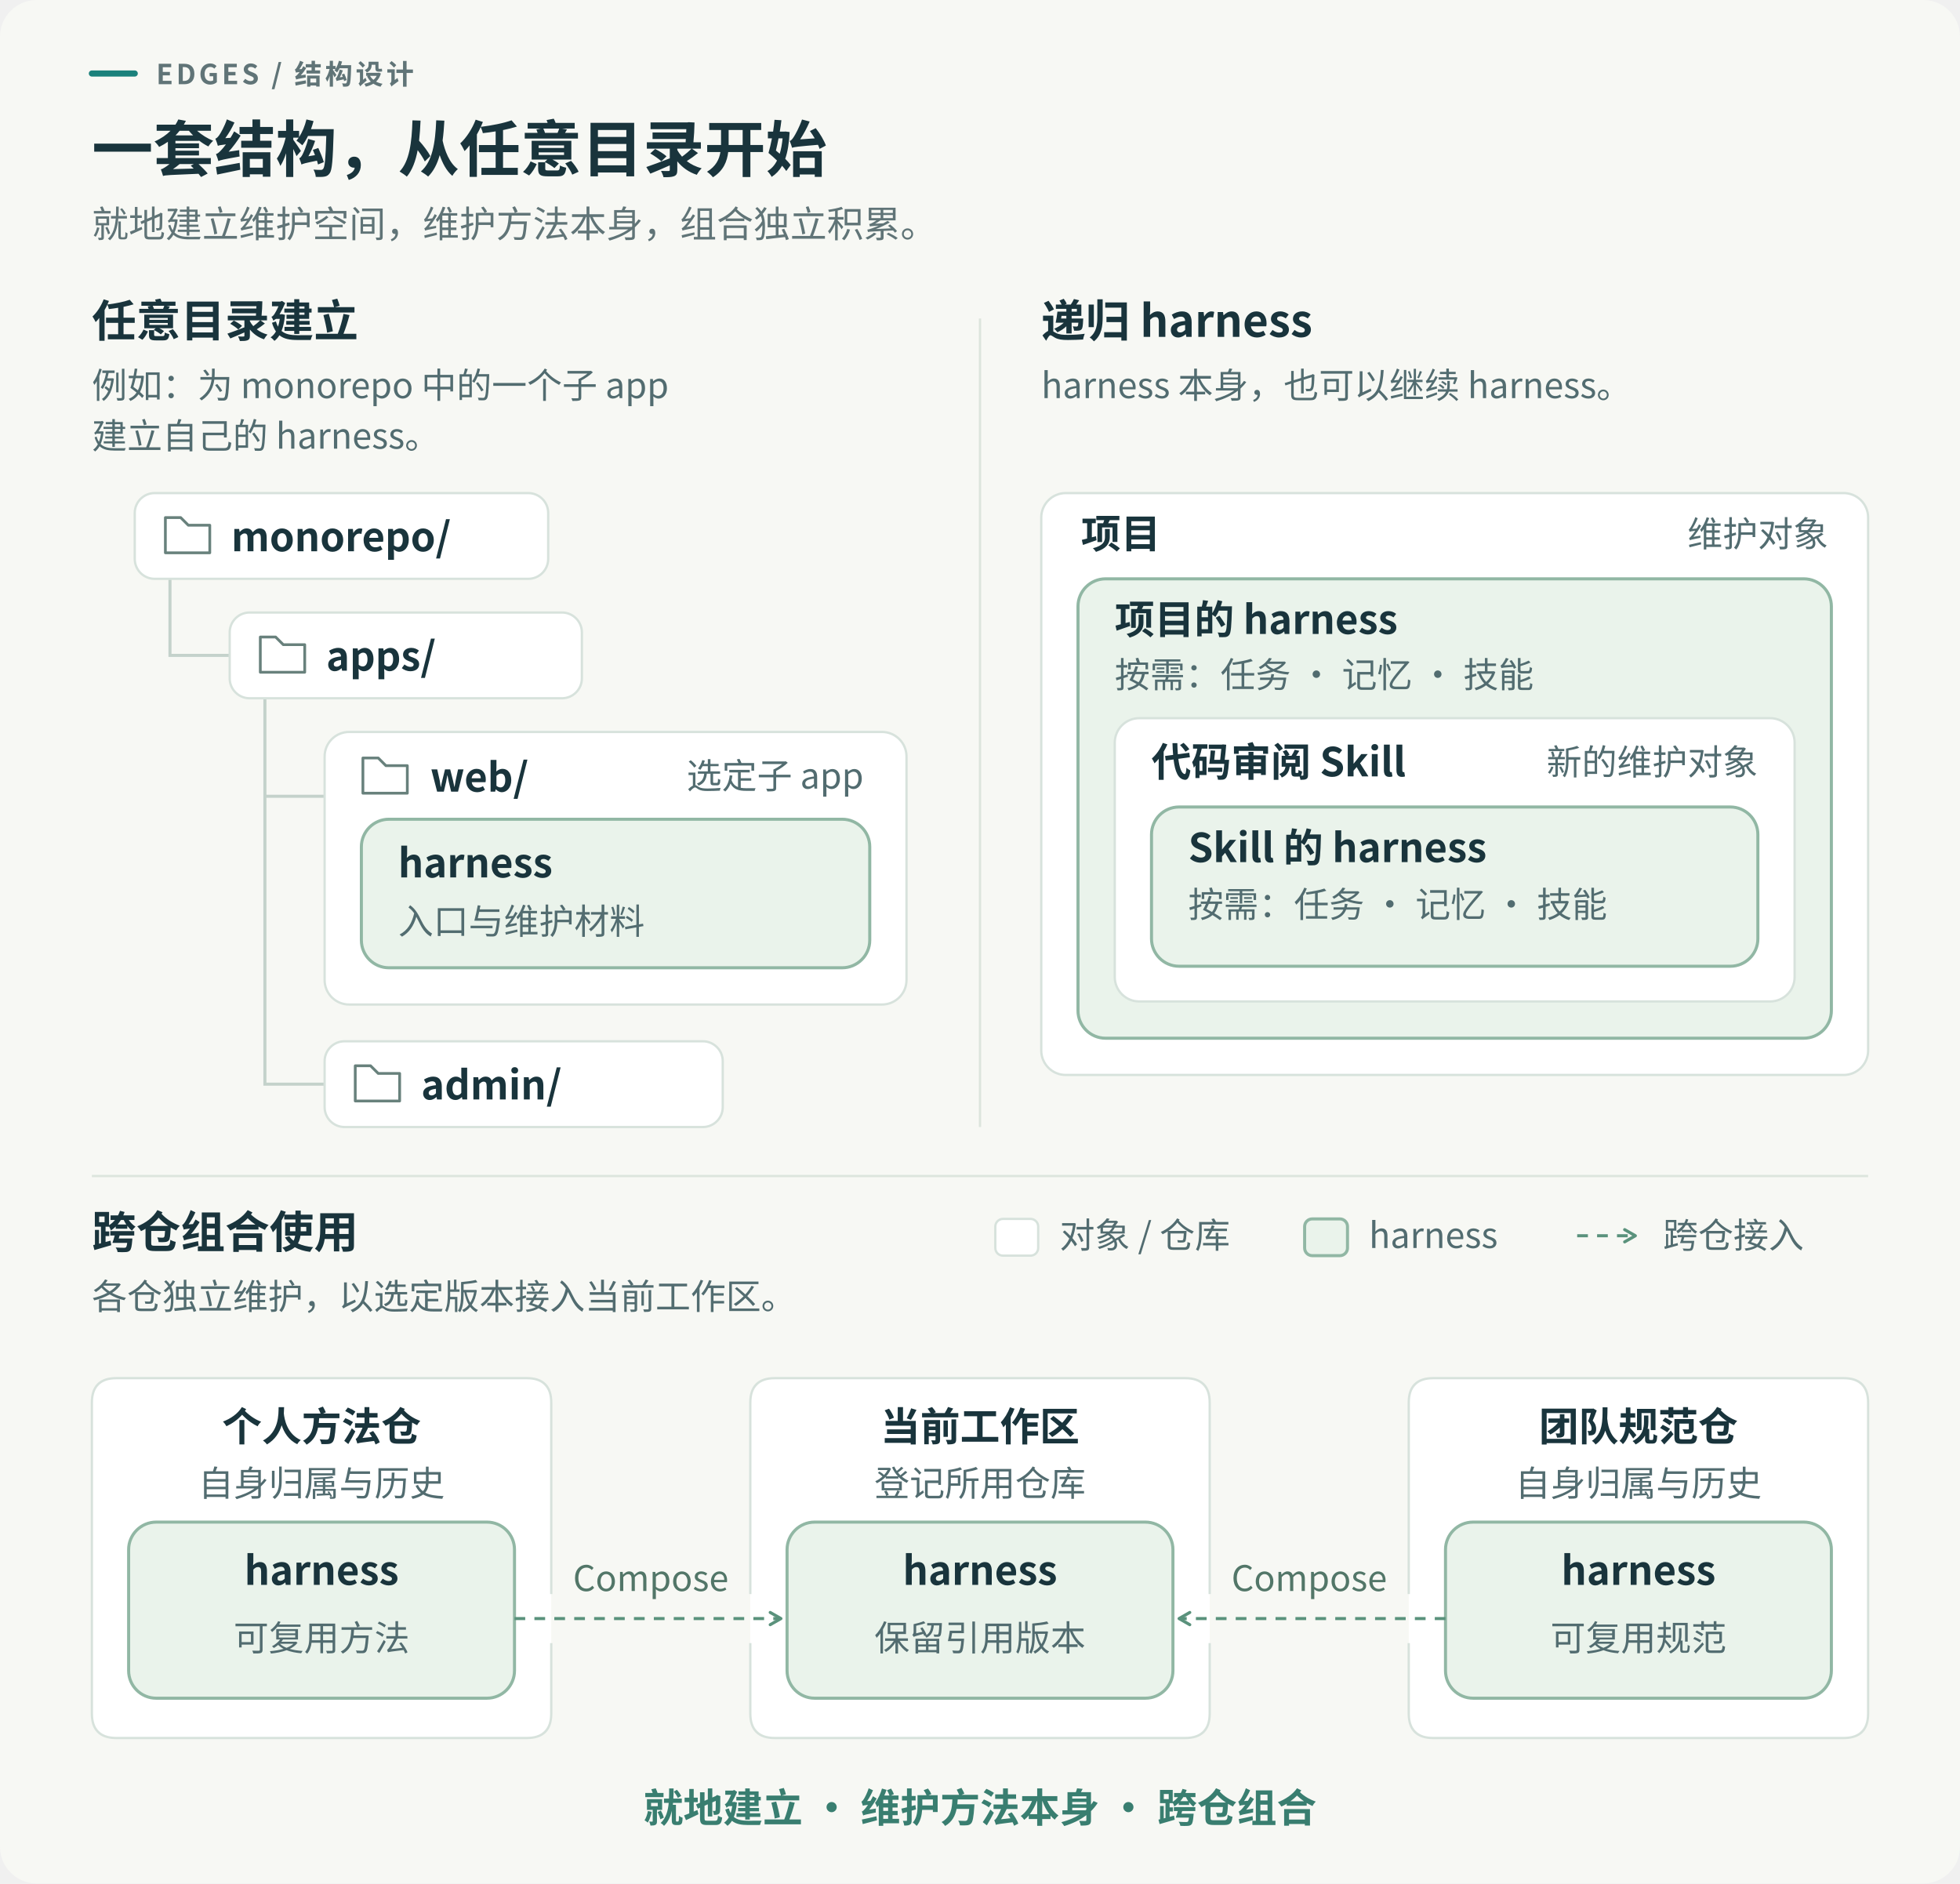
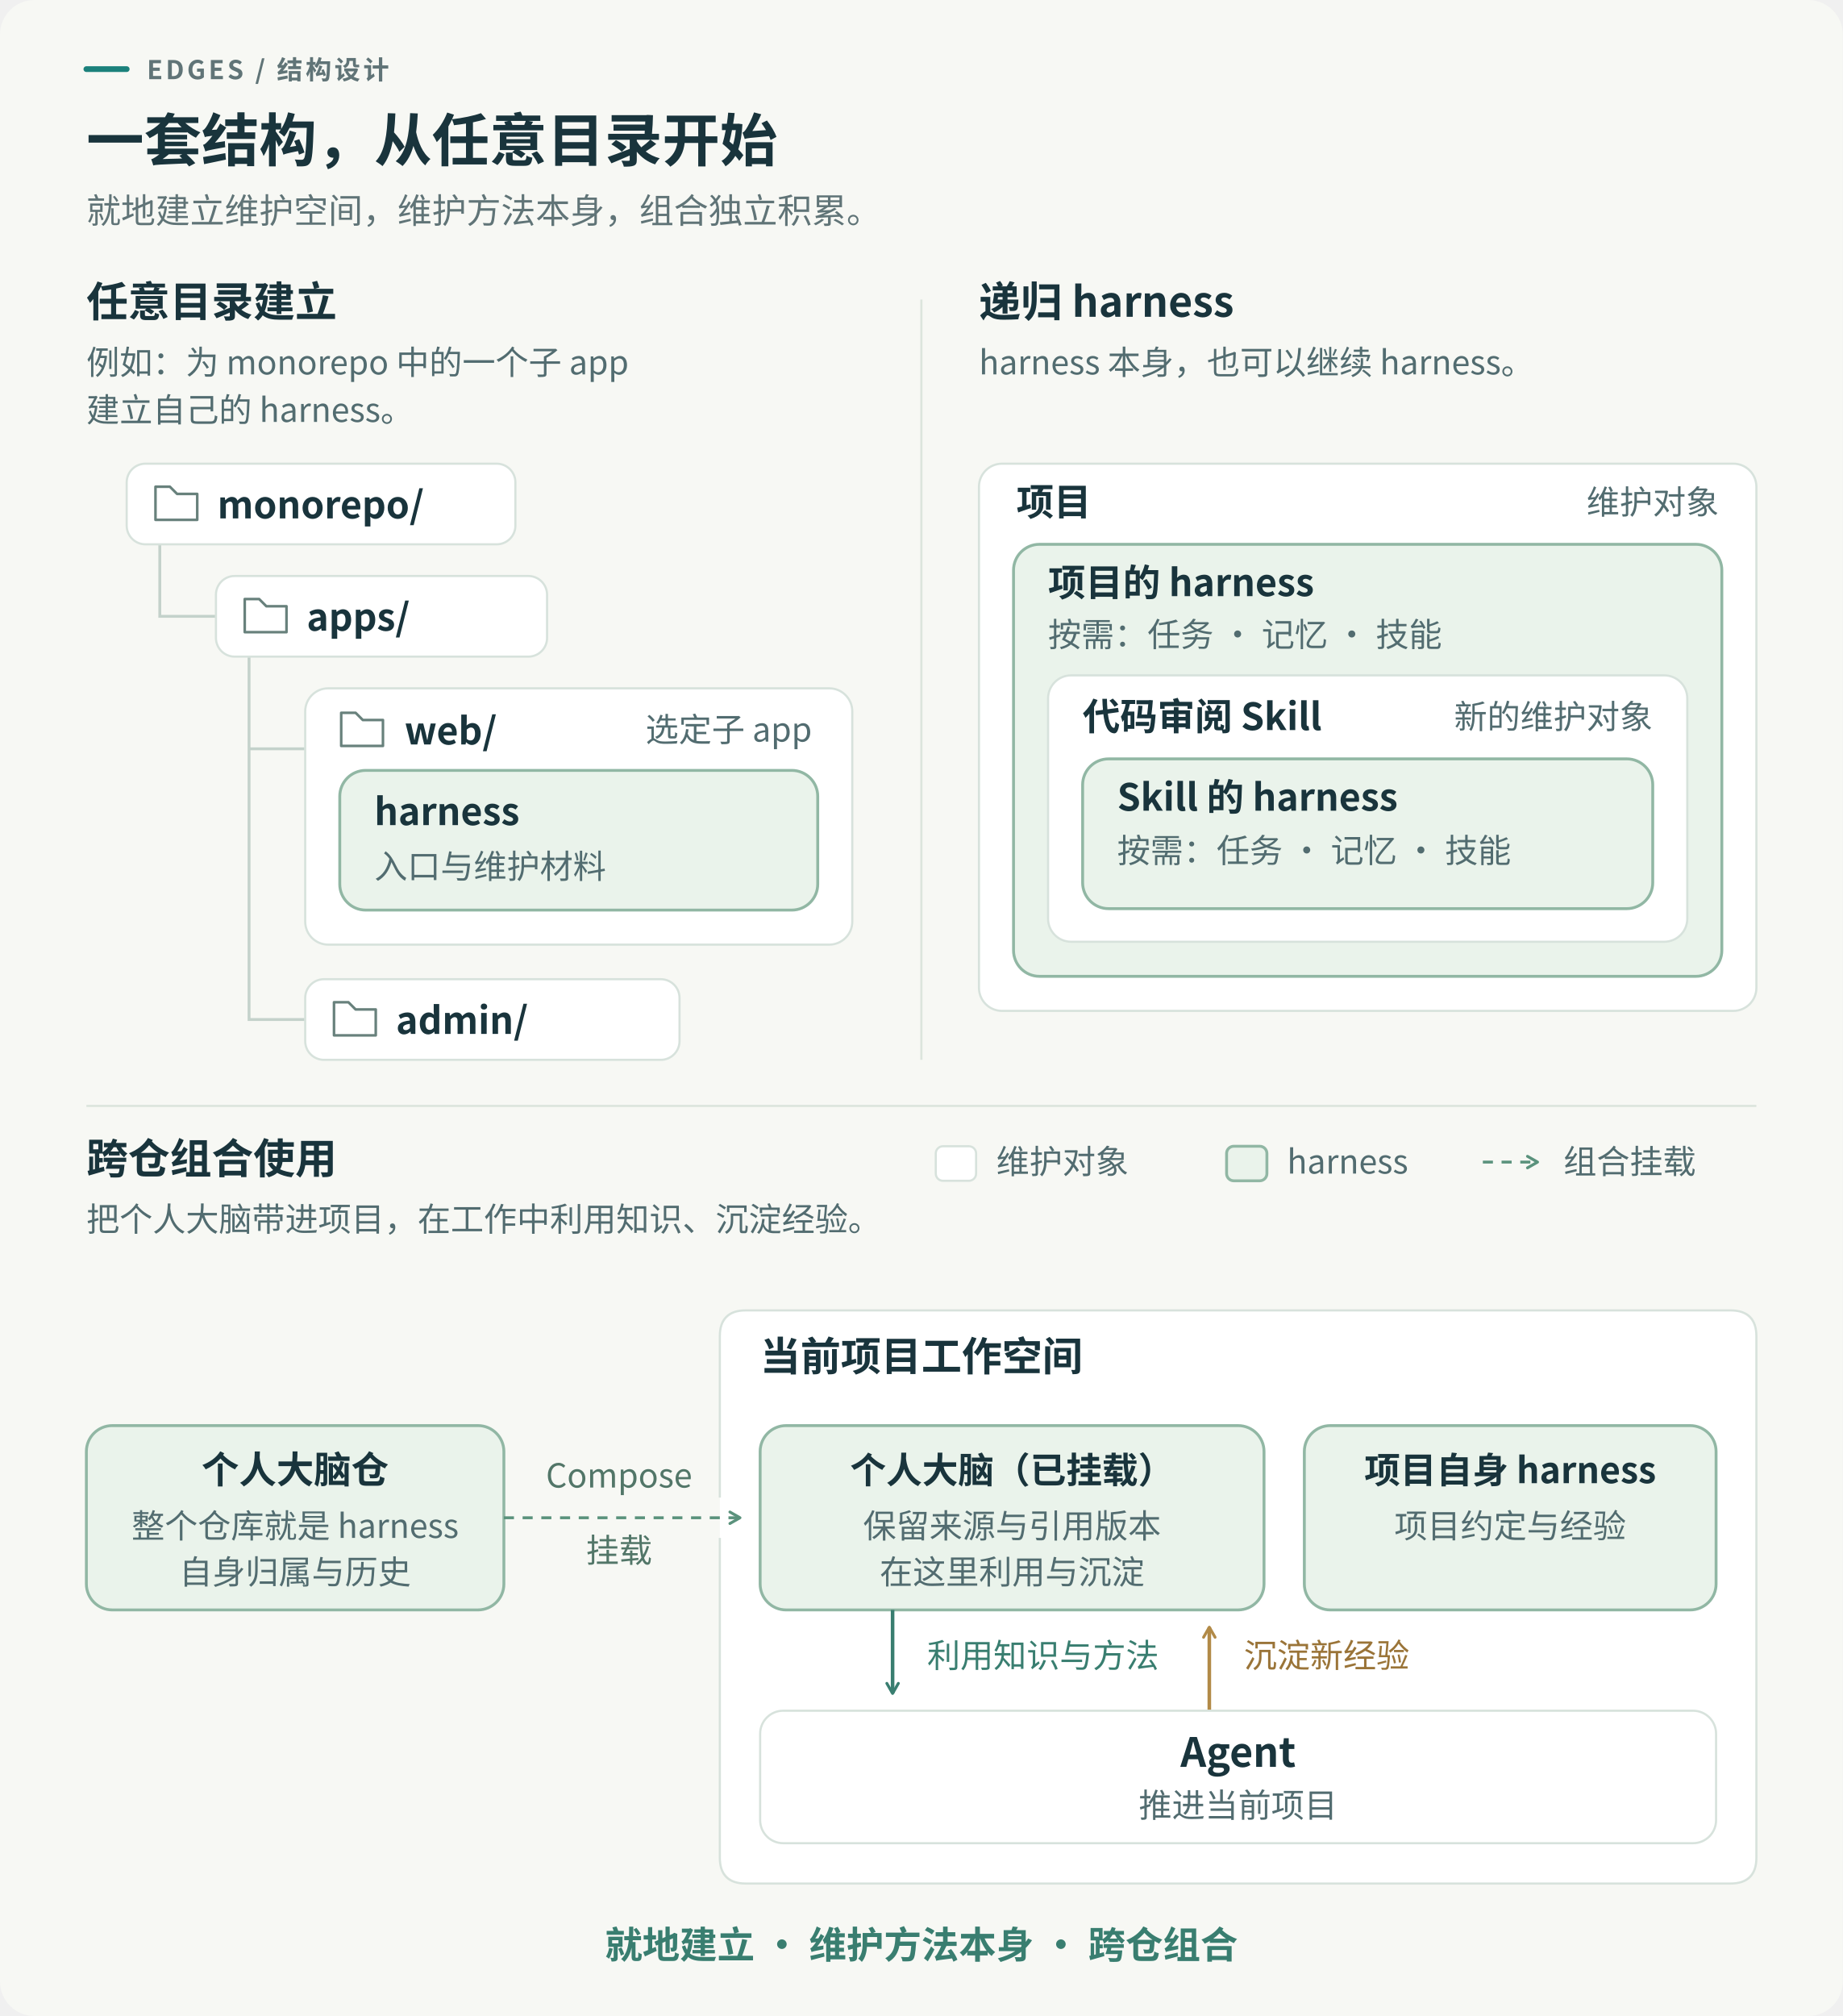
- <svg xmlns="http://www.w3.org/2000/svg" width="1280" height="1230" viewBox="0 0 1280 1230" role="img" aria-labelledby="title description">
+ <svg xmlns="http://www.w3.org/2000/svg" width="1280" height="1400" viewBox="0 0 1280 1400" role="img" aria-labelledby="title description">
  <defs>
    <style>
      text { font-family: -apple-system, BlinkMacSystemFont, "Segoe UI", "PingFang SC", "Microsoft YaHei", "Noto Sans CJK SC", sans-serif; }
      .ink { fill: #19343c; }
      .muted { fill: #607477; }
      .heading { font-size: 29px; font-weight: 650; fill: #19343c; }
      .node-title { font-size: 26px; font-weight: 600; fill: #19343c; }
      .body { font-size: 23px; fill: #526c70; }
      .plain-node { fill: #ffffff; stroke: #d7e2dc; stroke-width: 1.5; }
      .folder { fill: none; stroke: #68817c; stroke-width: 1.8; stroke-linecap: round; stroke-linejoin: round; }
      .selected-folder { fill: none; stroke: #397e70; stroke-width: 1.8; stroke-linecap: round; stroke-linejoin: round; }
    </style>
    <marker id="compose-arrow" markerWidth="11" markerHeight="10" refX="8" refY="5" orient="auto" markerUnits="userSpaceOnUse">
      <path d="m1 1 7 4-7 4" fill="none" stroke="#5a927c" stroke-width="2" stroke-linecap="round" stroke-linejoin="round" />
    </marker>
+     <marker id="knowledge-arrow" markerWidth="11" markerHeight="10" refX="8" refY="5" orient="auto" markerUnits="userSpaceOnUse">
+       <path d="m1 1 7 4-7 4" fill="none" stroke="#397e70" stroke-width="2" stroke-linecap="round" stroke-linejoin="round" />
+     </marker>
+     <marker id="experience-arrow" markerWidth="11" markerHeight="10" refX="8" refY="5" orient="auto" markerUnits="userSpaceOnUse">
+       <path d="m1 1 7 4-7 4" fill="none" stroke="#b28a47" stroke-width="2" stroke-linecap="round" stroke-linejoin="round" />
+     </marker>
  </defs>
-   <rect width="1280" height="1230" rx="24" fill="#f7f8f4" />
+   <rect width="1280" height="1400" rx="24" fill="#f7f8f4" />
  <path d="M60 48h28" stroke="#1b817b" stroke-width="4" stroke-linecap="round" />
  <text x="102" y="55" class="muted" font-size="18" font-weight="600" letter-spacing="2">EDGES / 结构设计</text>
  <text x="60" y="112" class="ink" font-size="40" font-weight="650">一套结构，从任意目录开始</text>
  <text x="60" y="155" class="muted" font-size="24">就地建立维护空间，维护方法本身，组合独立积累。</text>
  <text x="60" y="220" class="heading">任意目录建立</text>
  <text x="60" y="260" class="body">例如：为 monorepo 中的一个子 app</text>
  <text x="60" y="293" class="body">建立自己的 harness。</text>
  <text x="680" y="220" class="heading">递归 harness</text>
  <text x="680" y="260" class="body">harness 本身，也可以继续 harness。</text>
  <path d="M640 208v528" stroke="#dce5dd" stroke-width="1.5" />
  <path d="M111 378v50h39M173 456v252h39M173 520h39" fill="none" stroke="#c4d2cb" stroke-width="2" />
  <rect x="88" y="322" width="270" height="56" rx="13" class="plain-node" />
  <path d="M108 338h10l5 5h14v18h-29z" class="folder" />
  <text x="151" y="360" class="node-title">monorepo/</text>
  <rect x="150" y="400" width="230" height="56" rx="13" class="plain-node" />
  <path d="M170 416h10l5 5h14v18h-29z" class="folder" />
  <text x="213" y="438" class="node-title">apps/</text>
  <rect x="212" y="478" width="380" height="178" rx="16" class="plain-node" />
  <path d="M237 495h10l5 5h14v18h-29z" class="folder" />
  <text x="281" y="517" class="node-title">web/</text>
  <text x="564" y="515" class="body" text-anchor="end">选定子 app</text>
  <rect x="236" y="535" width="332" height="97" rx="18" fill="#eaf3eb" stroke="#91b7a4" stroke-width="2" />
  <text x="260" y="573" class="node-title">harness</text>
  <text x="260" y="610" class="body">入口与维护材料</text>
  <rect x="212" y="680" width="260" height="56" rx="13" class="plain-node" />
  <path d="M232 696h10l5 5h14v18h-29z" class="folder" />
  <text x="275" y="718" class="node-title">admin/</text>
  <rect x="680" y="322" width="540" height="380" rx="16" class="plain-node" />
  <text x="706" y="358" class="node-title">项目</text>
  <text x="1194" y="357" class="body" text-anchor="end">维护对象</text>
  <rect x="704" y="378" width="492" height="300" rx="18" fill="#eaf3eb" stroke="#91b7a4" stroke-width="2" />
  <text x="728" y="414" class="node-title">项目的 harness</text>
  <text x="728" y="449" class="body">按需：任务 · 记忆 · 技能</text>
  <rect x="728" y="469" width="444" height="185" rx="16" class="plain-node" />
  <text x="752" y="507" class="node-title">代码审阅 Skill</text>
  <text x="1148" y="506" class="body" text-anchor="end">新的维护对象</text>
  <rect x="752" y="527" width="396" height="104" rx="18" fill="#eaf3eb" stroke="#91b7a4" stroke-width="2" />
  <text x="776" y="563" class="node-title">Skill 的 harness</text>
  <text x="776" y="599" class="body">按需：任务 · 记忆 · 技能</text>
  <path d="M60 768h1160" stroke="#dce5dd" stroke-width="1.5" />
  <text x="60" y="815" class="heading">跨仓组合使用</text>
  <rect x="650" y="796" width="28" height="24" rx="5" class="plain-node" />
-   <text x="692" y="815" class="body">对象 / 仓库</text>
+   <text x="692" y="815" class="body">维护对象</text>
  <rect x="852" y="796" width="28" height="24" rx="5" fill="#eaf3eb" stroke="#91b7a4" stroke-width="2" />
  <text x="894" y="815" class="body">harness</text>
  <path d="M1030 807h38" stroke="#5a927c" stroke-width="2" stroke-dasharray="7 6" marker-end="url(#compose-arrow)" />
-   <text x="1086" y="815" class="body">跨仓接入</text>
-   <text x="60" y="855" class="body">各仓独立维护，以选定版本接入当前工作区。</text>
-   <rect x="60" y="900" width="300" height="235" rx="16" fill="#ffffff" />
-   <path d="M344 900H76q-16 0-16 16v203q0 16 16 16h268q16 0 16-16v-46M360 1041V916q0-16-16-16" fill="none" stroke="#d7e2dc" stroke-width="1.5" />
-   <text x="210" y="941" class="node-title" text-anchor="middle">个人方法仓</text>
-   <text x="210" y="977" class="body" text-anchor="middle">自身归属与历史</text>
-   <rect x="84" y="994" width="252" height="115" rx="18" fill="#eaf3eb" stroke="#91b7a4" stroke-width="2" />
-   <text x="210" y="1035" class="node-title" text-anchor="middle">harness</text>
-   <text x="210" y="1078" class="body" text-anchor="middle">可复用方法</text>
-   <rect x="490" y="900" width="300" height="235" rx="16" fill="#ffffff" />
-   <path d="M490 1041V916q0-16 16-16h268q16 0 16 16v125M790 1073v46q0 16-16 16H506q-16 0-16-16v-46" fill="none" stroke="#d7e2dc" stroke-width="1.5" />
-   <text x="640" y="941" class="node-title" text-anchor="middle">当前工作区</text>
-   <text x="640" y="977" class="body" text-anchor="middle">登记所用仓库</text>
-   <rect x="514" y="994" width="252" height="115" rx="18" fill="#eaf3eb" stroke="#91b7a4" stroke-width="2" />
-   <text x="640" y="1035" class="node-title" text-anchor="middle">harness</text>
-   <text x="640" y="1078" class="body" text-anchor="middle">保留引用版本</text>
-   <rect x="920" y="900" width="300" height="235" rx="16" fill="#ffffff" />
-   <path d="M920 1041V916q0-16 16-16h268q16 0 16 16v203q0 16-16 16H936q-16 0-16-16v-46" fill="none" stroke="#d7e2dc" stroke-width="1.5" />
-   <text x="1070" y="941" class="node-title" text-anchor="middle">团队规范仓</text>
-   <text x="1070" y="977" class="body" text-anchor="middle">自身归属与历史</text>
-   <rect x="944" y="994" width="252" height="115" rx="18" fill="#eaf3eb" stroke="#91b7a4" stroke-width="2" />
-   <text x="1070" y="1035" class="node-title" text-anchor="middle">harness</text>
-   <text x="1070" y="1078" class="body" text-anchor="middle">可复用规范</text>
-   <path d="M336 1057H510" fill="none" stroke="#5a927c" stroke-width="2" stroke-dasharray="7 6" marker-end="url(#compose-arrow)" />
-   <path d="M944 1057H770" fill="none" stroke="#5a927c" stroke-width="2" stroke-dasharray="7 6" marker-end="url(#compose-arrow)" />
-   <text x="425" y="1039" fill="#527668" font-size="23" text-anchor="middle">Compose</text>
-   <text x="855" y="1039" fill="#527668" font-size="23" text-anchor="middle">Compose</text>
-   <text x="640" y="1190" fill="#397e70" font-size="26" font-weight="600" text-anchor="middle">就地建立 · 维护方法本身 · 跨仓组合</text>
+   <text x="1086" y="815" class="body">组合挂载</text>
+   <text x="60" y="855" class="body">把个人大脑带进项目，在工作中利用知识、沉淀经验。</text>
+   <rect x="60" y="990" width="290" height="128" rx="18" fill="#eaf3eb" stroke="#91b7a4" stroke-width="2" />
+   <text x="205" y="1030" class="node-title" text-anchor="middle">个人大脑仓</text>
+   <text x="205" y="1068" class="body" text-anchor="middle">整个仓库就是 harness</text>
+   <text x="205" y="1100" class="body" text-anchor="middle">自身归属与历史</text>
+   <rect x="500" y="910" width="720" height="398" rx="18" fill="#ffffff" />
+   <path d="M500 1040V928q0-18 18-18h684q18 0 18 18v362q0 18-18 18H518q-18 0-18-18v-222" fill="none" stroke="#d7e2dc" stroke-width="1.5" />
+   <text x="528" y="952" class="ink" font-size="28" font-weight="650">当前项目工作空间</text>
+   <rect x="528" y="990" width="350" height="128" rx="18" fill="#eaf3eb" stroke="#91b7a4" stroke-width="2" />
+   <text x="703" y="1030" class="ink" font-size="25" font-weight="600" text-anchor="middle">个人大脑（已挂载）</text>
+   <text x="703" y="1068" class="body" text-anchor="middle">保留来源与引用版本</text>
+   <text x="703" y="1100" class="body" text-anchor="middle">在这里利用与沉淀</text>
+   <rect x="906" y="990" width="286" height="128" rx="18" fill="#eaf3eb" stroke="#91b7a4" stroke-width="2" />
+   <text x="1049" y="1030" class="ink" font-size="25" font-weight="600" text-anchor="middle">项目自身 harness</text>
+   <text x="1049" y="1068" class="body" text-anchor="middle">项目约定与经验</text>
+   <path d="M350 1054H514" fill="none" stroke="#5a927c" stroke-width="2" stroke-dasharray="7 6" marker-end="url(#compose-arrow)" />
+   <text x="430" y="1033" fill="#527668" font-size="23" text-anchor="middle">Compose</text>
+   <text x="430" y="1085" fill="#527668" font-size="23" text-anchor="middle">挂载</text>
+   <path d="M620 1118v58" fill="none" stroke="#397e70" stroke-width="2.5" marker-end="url(#knowledge-arrow)" />
+   <text x="644" y="1158" fill="#397e70" font-size="23">利用知识与方法</text>
+   <path d="M840 1188v-58" fill="none" stroke="#b28a47" stroke-width="2.5" marker-end="url(#experience-arrow)" />
+   <text x="864" y="1158" fill="#9a7438" font-size="23">沉淀新经验</text>
+   <rect x="528" y="1188" width="664" height="92" rx="16" class="plain-node" />
+   <text x="860" y="1227" class="ink" font-size="28" font-weight="650" text-anchor="middle">Agent</text>
+   <text x="860" y="1262" class="body" text-anchor="middle">推进当前项目</text>
+   <text x="640" y="1360" fill="#397e70" font-size="26" font-weight="600" text-anchor="middle">就地建立 · 维护方法本身 · 跨仓组合</text>
</svg>
